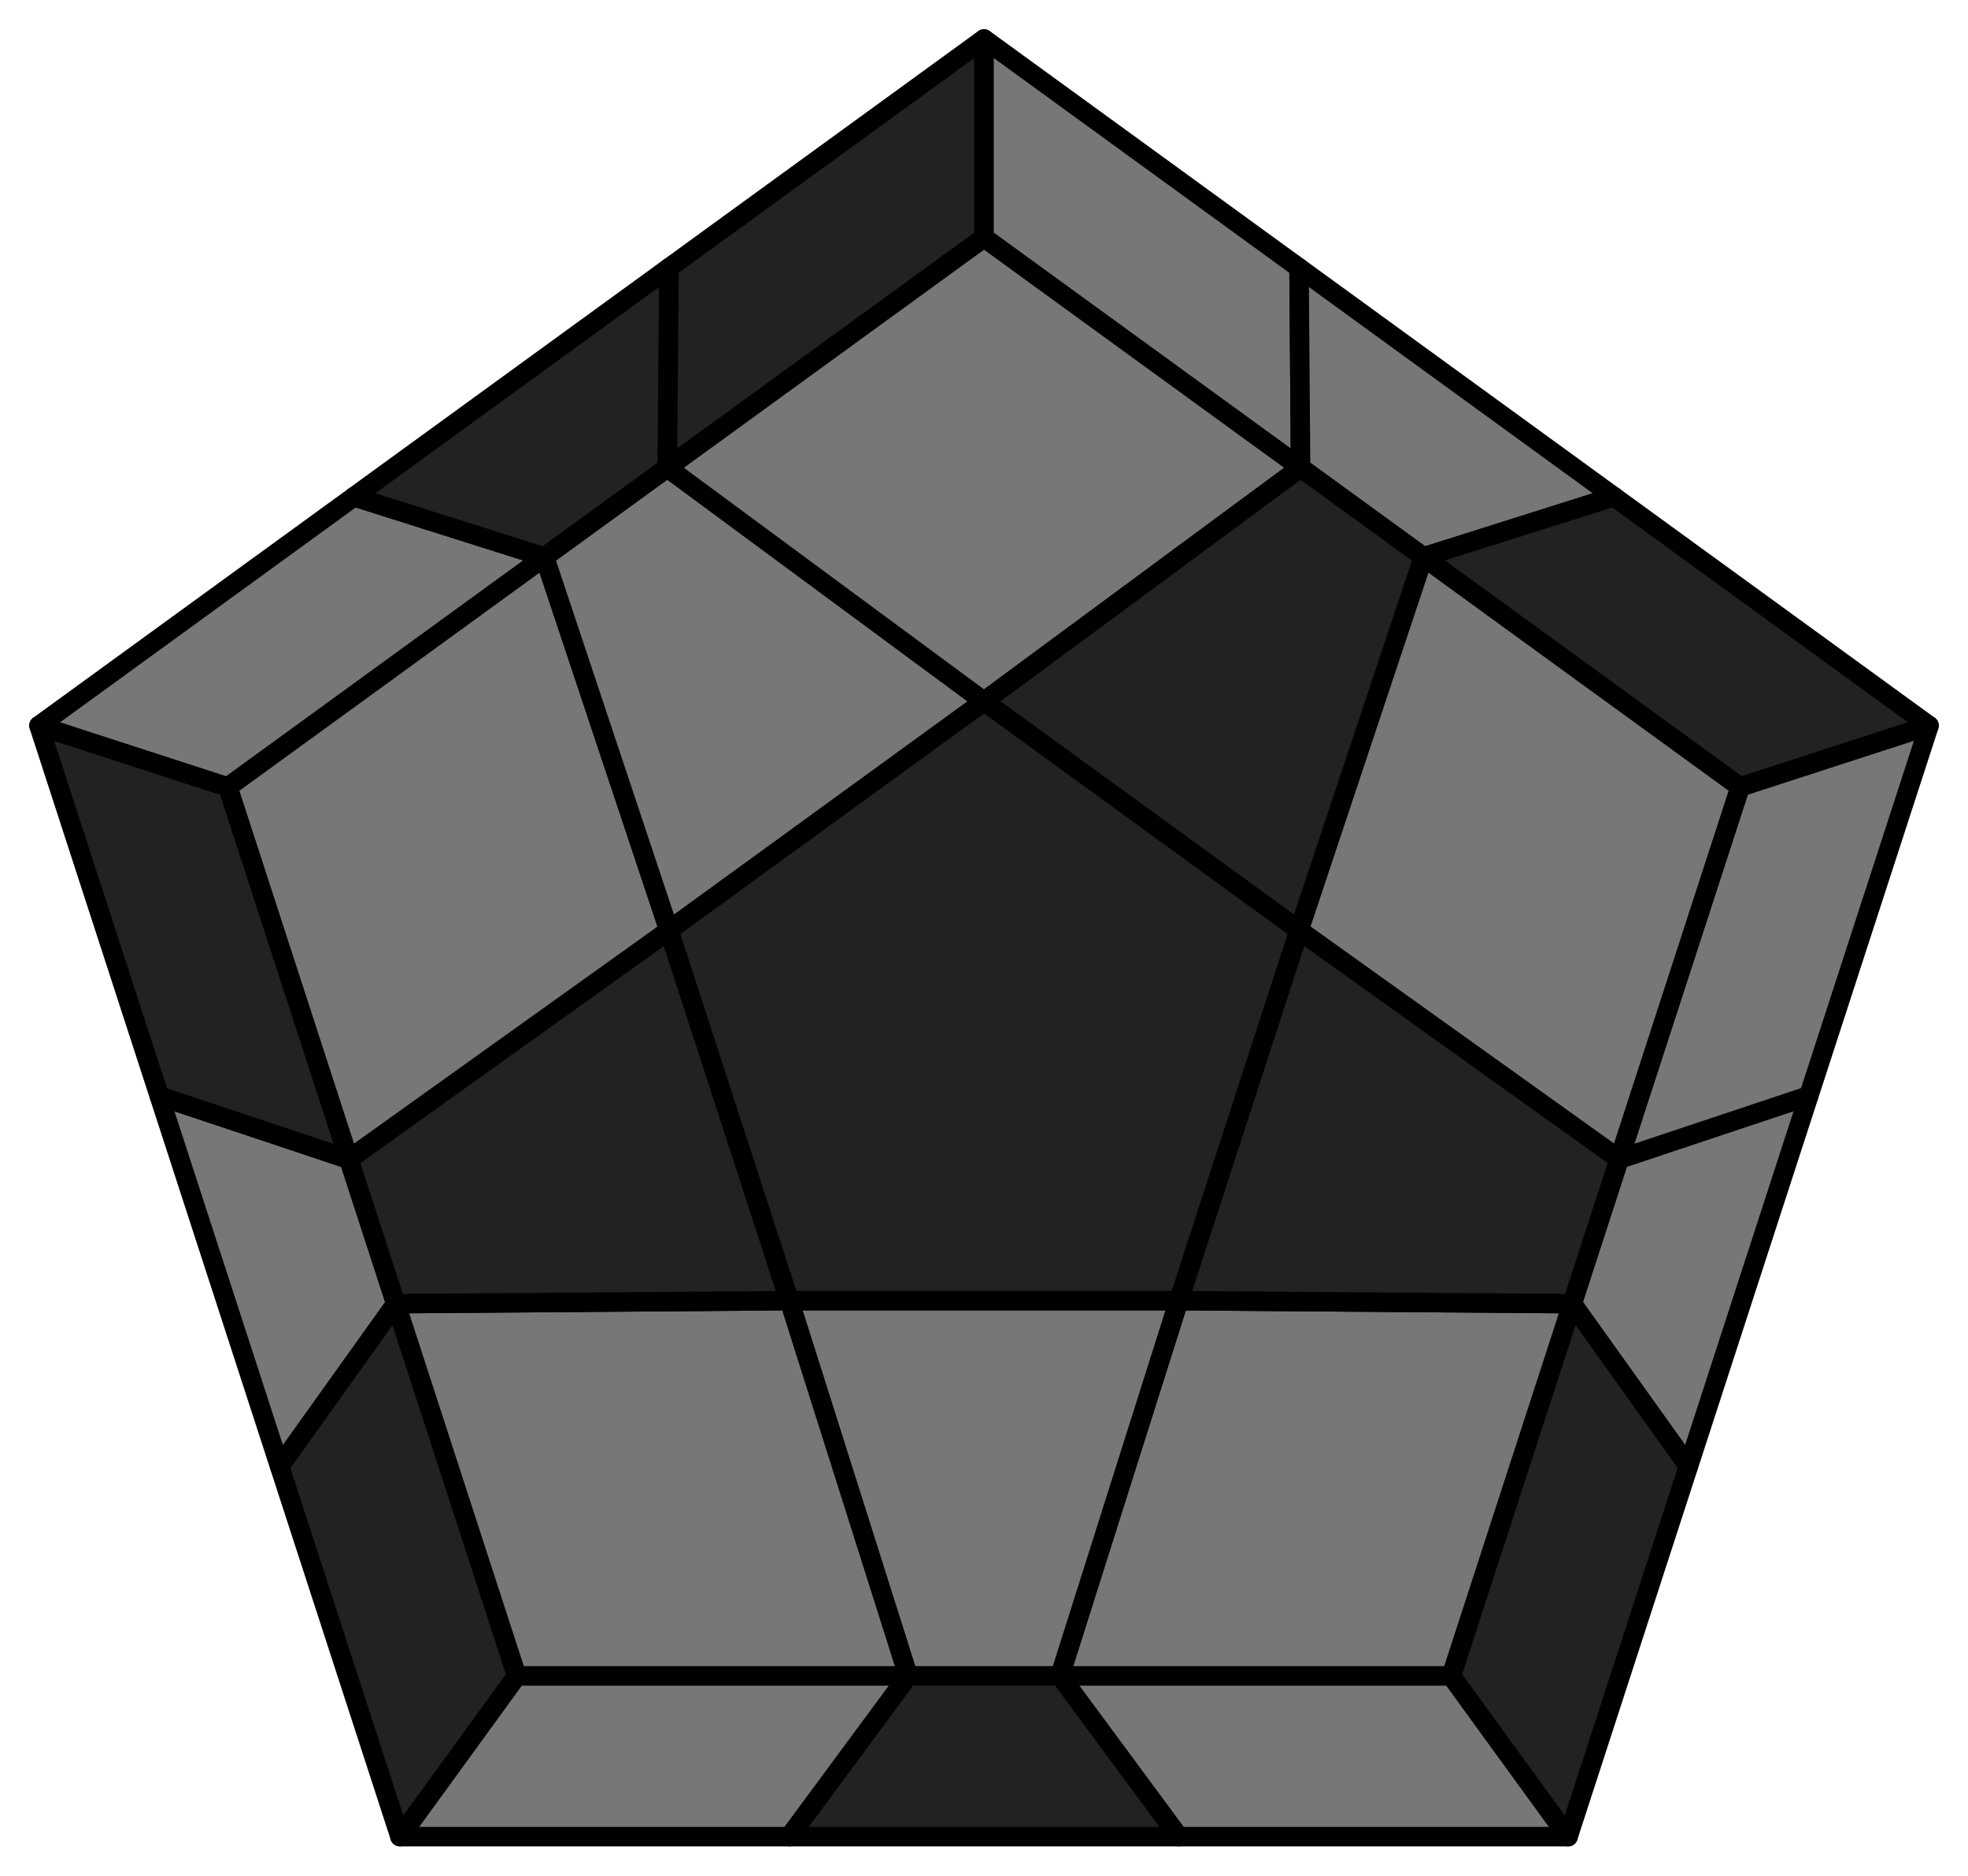
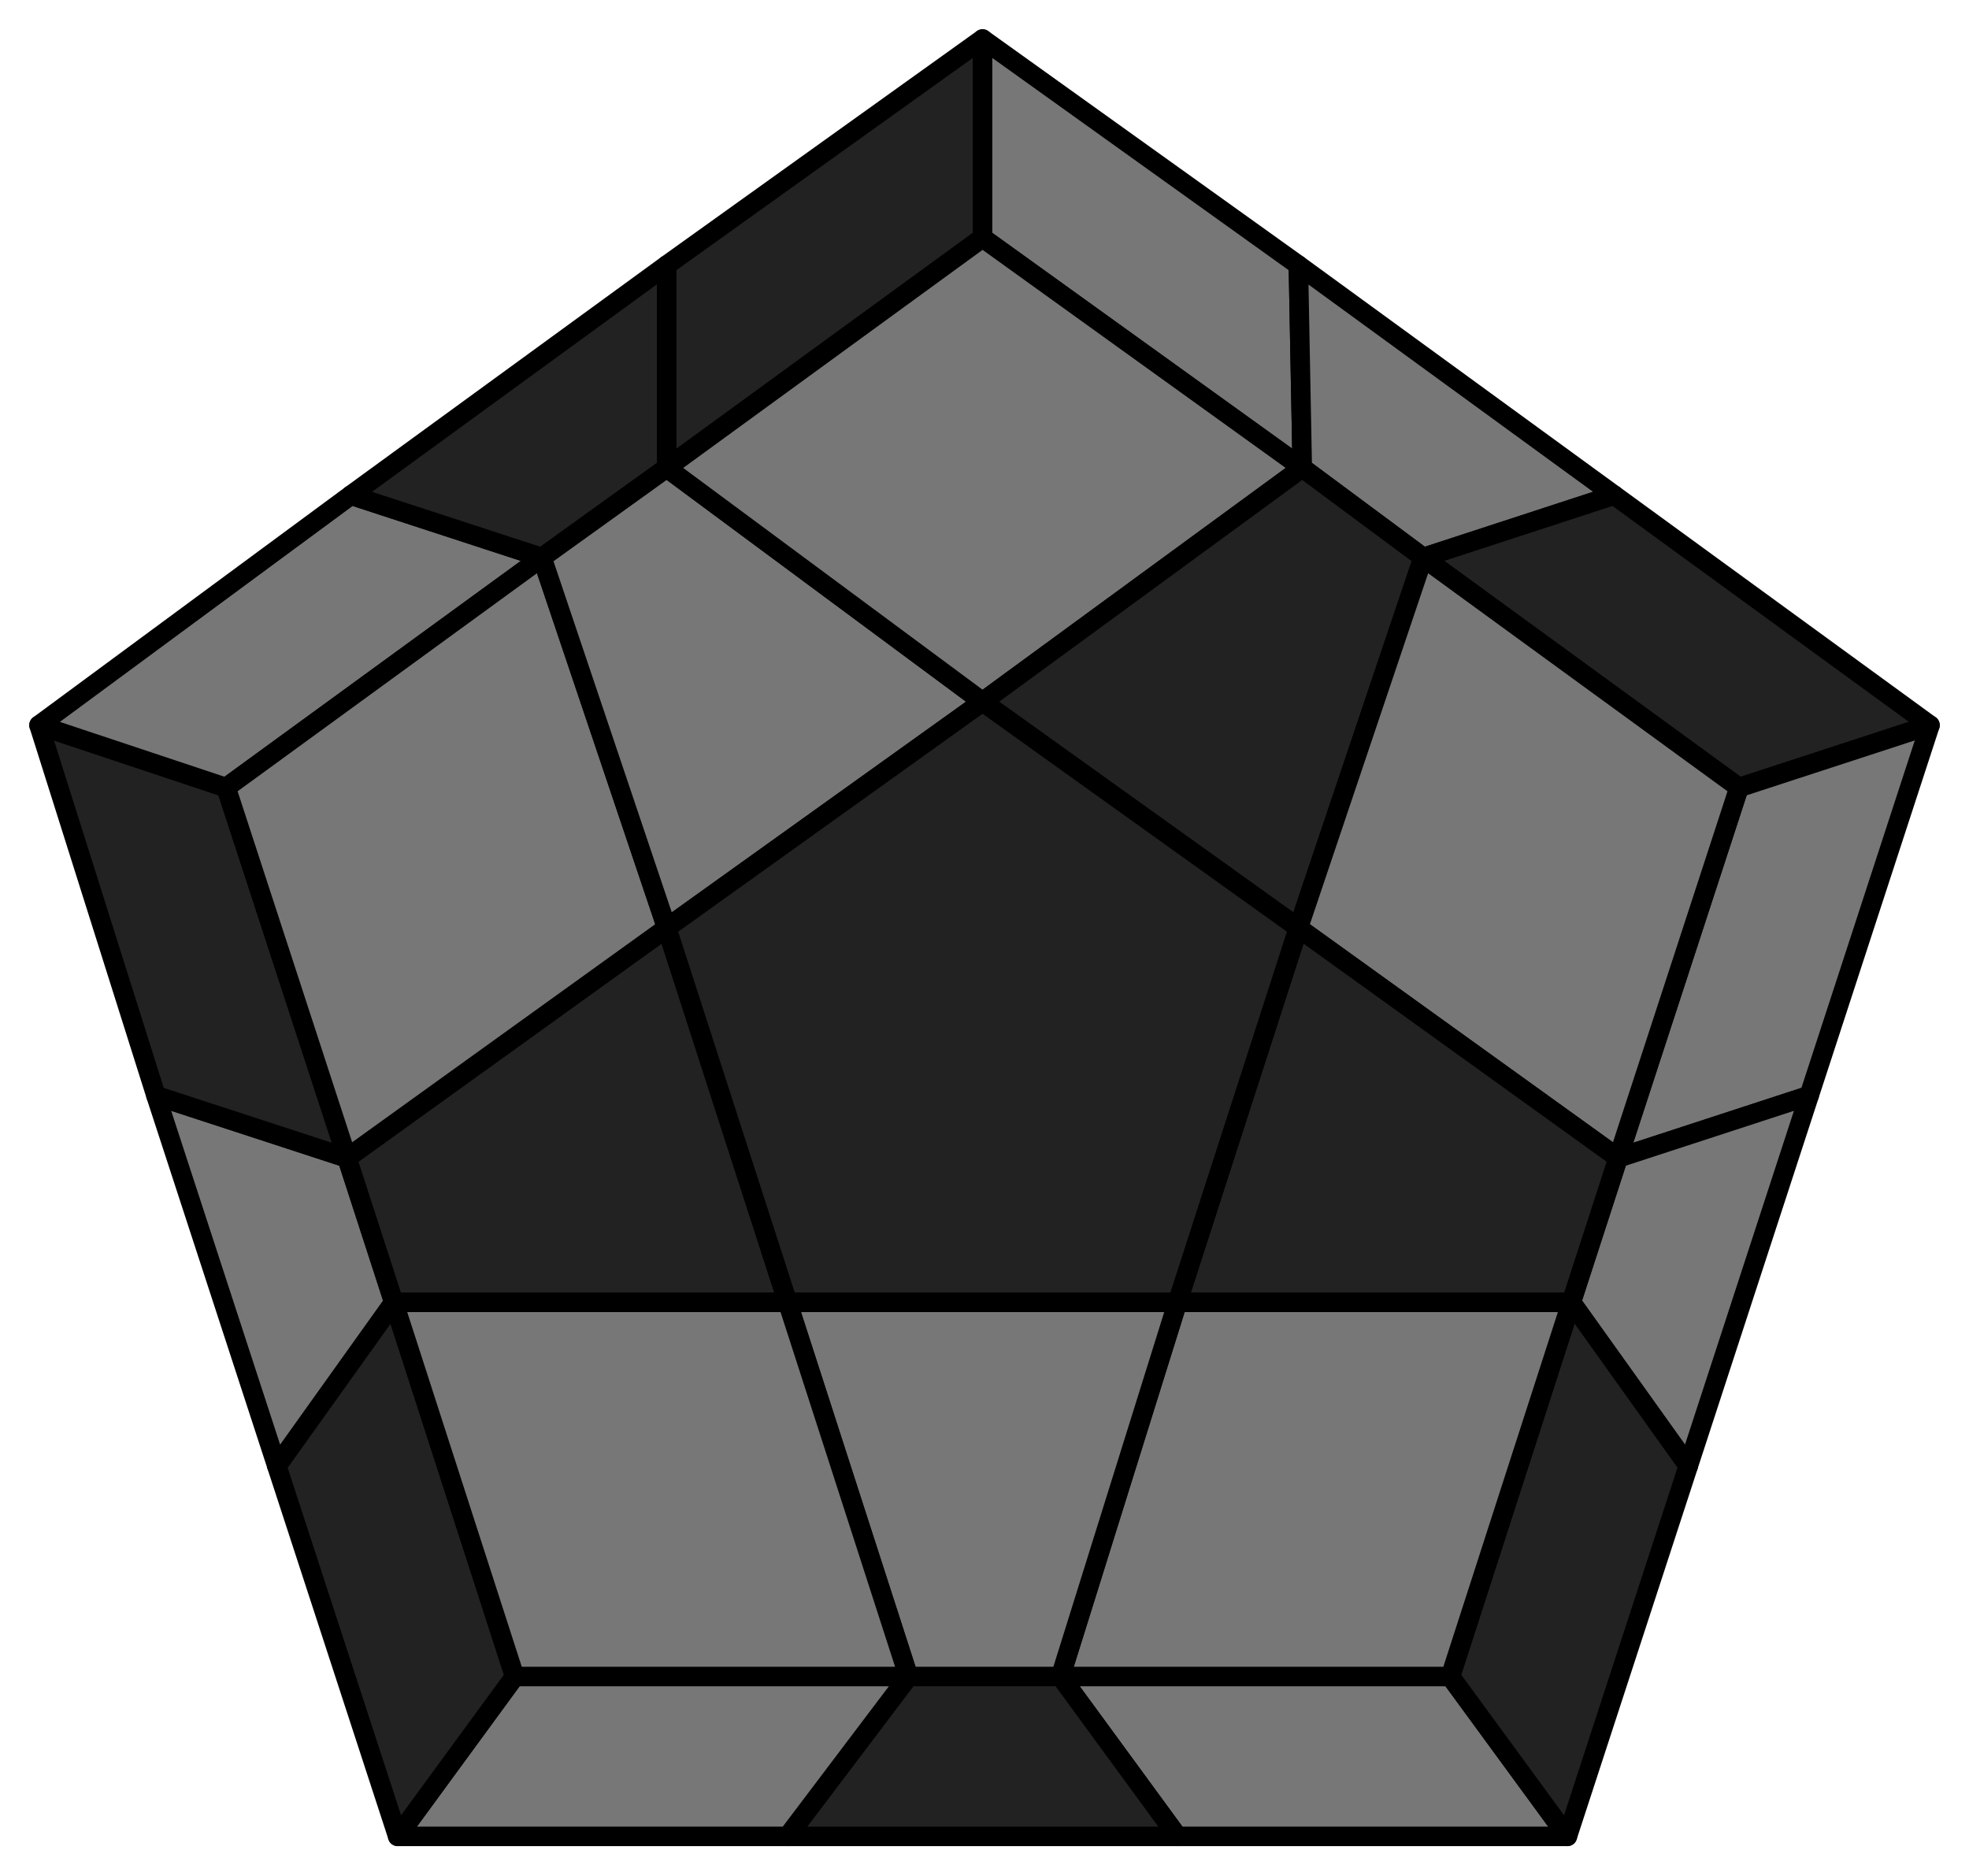
- <svg xmlns="http://www.w3.org/2000/svg" width="50.541" height="48.165">
-   <polygon stroke="black" stroke-width="0.5" points="40.271 47.165 30.271 47.165 27.221 43.036 37.271 43.036" stroke-linejoin="round" fill="#777" />
-   <polygon stroke="black" stroke-width="0.5" points="30.271 47.165 20.271 47.165 23.321 43.036 27.221 43.036" stroke-linejoin="round" fill="#222" />
-   <polygon stroke="black" stroke-width="0.5" points="20.271 47.165 10.271 47.165 13.271 43.036 23.321 43.036" stroke-linejoin="round" fill="#777" />
-   <polygon stroke="black" stroke-width="0.5" points="10.271 47.165 7.18 37.655 10.165 33.478 13.271 43.036" stroke-linejoin="round" fill="#222" />
-   <polygon stroke="black" stroke-width="0.5" points="7.18 37.655 4.09 28.144 8.96 29.769 10.165 33.478" stroke-linejoin="round" fill="#777" />
-   <polygon stroke="black" stroke-width="0.5" points="4.09 28.144 1.0 18.634 5.854 20.211 8.96 29.769" stroke-linejoin="round" fill="#222" />
-   <polygon stroke="black" stroke-width="0.5" points="1.0 18.634 9.09 12.756 13.985 14.304 5.854 20.211" stroke-linejoin="round" fill="#777" />
-   <polygon stroke="black" stroke-width="0.5" points="9.09 12.756 17.18 6.878 17.14 12.011 13.985 14.304" stroke-linejoin="round" fill="#222" />
-   <polygon stroke="black" stroke-width="0.5" points="17.18 6.878 25.271 1.0 25.271 6.104 17.14 12.011" stroke-linejoin="round" fill="#222" />
-   <polygon stroke="black" stroke-width="0.5" points="25.271 1.0 33.361 6.878 33.401 12.011 25.271 6.104" stroke-linejoin="round" fill="#777" />
-   <polygon stroke="black" stroke-width="0.5" points="33.361 6.878 41.451 12.756 36.556 14.304 33.401 12.011" stroke-linejoin="round" fill="#777" />
-   <polygon stroke="black" stroke-width="0.5" points="41.451 12.756 49.541 18.634 44.687 20.211 36.556 14.304" stroke-linejoin="round" fill="#222" />
-   <polygon stroke="black" stroke-width="0.5" points="49.541 18.634 46.451 28.144 41.581 29.769 44.687 20.211" stroke-linejoin="round" fill="#777" />
-   <polygon stroke="black" stroke-width="0.5" points="46.451 28.144 43.361 37.655 40.376 33.478 41.581 29.769" stroke-linejoin="round" fill="#777" />
-   <polygon stroke="black" stroke-width="0.5" points="43.361 37.655 40.271 47.165 37.271 43.036 40.376 33.478" stroke-linejoin="round" fill="#222" />
-   <polygon stroke="black" stroke-width="0.5" points="37.271 43.036 27.221 43.036 30.271 33.401 40.376 33.478" stroke-linejoin="round" fill="#777" />
-   <polygon stroke="black" stroke-width="0.5" points="27.221 43.036 23.321 43.036 20.271 33.401 30.271 33.401" stroke-linejoin="round" fill="#777" />
-   <polygon stroke="black" stroke-width="0.5" points="13.271 43.036 10.165 33.478 20.271 33.401 23.321 43.036" stroke-linejoin="round" fill="#777" />
-   <polygon stroke="black" stroke-width="0.5" points="10.165 33.478 8.96 29.769 17.18 23.891 20.271 33.401" stroke-linejoin="round" fill="#222" />
-   <polygon stroke="black" stroke-width="0.5" points="5.854 20.211 13.985 14.304 17.18 23.891 8.96 29.769" stroke-linejoin="round" fill="#777" />
-   <polygon stroke="black" stroke-width="0.5" points="13.985 14.304 17.14 12.011 25.271 18.013 17.18 23.891" stroke-linejoin="round" fill="#777" />
-   <polygon stroke="black" stroke-width="0.5" points="25.271 6.104 33.401 12.011 25.271 18.013 17.14 12.011" stroke-linejoin="round" fill="#777" />
-   <polygon stroke="black" stroke-width="0.5" points="33.401 12.011 36.556 14.304 33.361 23.891 25.271 18.013" stroke-linejoin="round" fill="#222" />
-   <polygon stroke="black" stroke-width="0.5" points="44.687 20.211 41.581 29.769 33.361 23.891 36.556 14.304" stroke-linejoin="round" fill="#777" />
-   <polygon stroke="black" stroke-width="0.5" points="41.581 29.769 40.376 33.478 30.271 33.401 33.361 23.891" stroke-linejoin="round" fill="#222" />
-   <polygon stroke="black" stroke-width="0.5" points="30.271 33.401 20.271 33.401 17.18 23.891 25.271 18.013 33.361 23.891" stroke-linejoin="round" fill="#222" />
+ <svg xmlns="http://www.w3.org/2000/svg" id="98" width="505" height="481">
+   <style>
+ polygon { stroke: black; stroke-width: 5px; stroke-linejoin: round;}
+ .light {fill: #777;}
+ .dark {fill: #222;}
+ </style>
+   <polygon class="light" points="402 471 302 471 272 430 372 430" />
+   <polygon class="dark" points="302 471 202 471 233 430 272 430" />
+   <polygon class="light" points="202 471 102 471 132 430 233 430" />
+   <polygon class="dark" points="102 471 71 376 101 334 132 430" />
+   <polygon class="light" points="71 376 40 281 89 297 101 334" />
+   <polygon class="dark" points="40 281 10 186 58 202 89 297" />
+   <polygon class="light" points="10 186 90 127 139 143 58 202" />
+   <polygon class="dark" points="90 127 171 68 171 120 139 143" />
+   <polygon class="dark" points="171 68 252 10 252 61 171 120" />
+   <polygon class="light" points="252 10 333 68 334 120 252 61" />
+   <polygon class="light" points="333 68 414 127 365 143 334 120" />
+   <polygon class="dark" points="414 127 495 186 446 202 365 143" />
+   <polygon class="light" points="495 186 464 281 415 297 446 202" />
+   <polygon class="light" points="464 281 433 376 403 334 415 297" />
+   <polygon class="dark" points="433 376 402 471 372 430 403 334" />
+   <polygon class="light" points="372 430 272 430 302 334 403 334" />
+   <polygon class="light" points="272 430 233 430 202 334 302 334" />
+   <polygon class="light" points="132 430 101 334 202 334 233 430" />
+   <polygon class="dark" points="101 334 89 297 171 238 202 334" />
+   <polygon class="light" points="58 202 139 143 171 238 89 297" />
+   <polygon class="light" points="139 143 171 120 252 180 171 238" />
+   <polygon class="light" points="252 61 334 120 252 180 171 120" />
+   <polygon class="dark" points="334 120 365 143 333 238 252 180" />
+   <polygon class="light" points="446 202 415 297 333 238 365 143" />
+   <polygon class="dark" points="415 297 403 334 302 334 333 238" />
+   <polygon class="dark" points="302 334 202 334 171 238 252 180 333 238" />
</svg>
